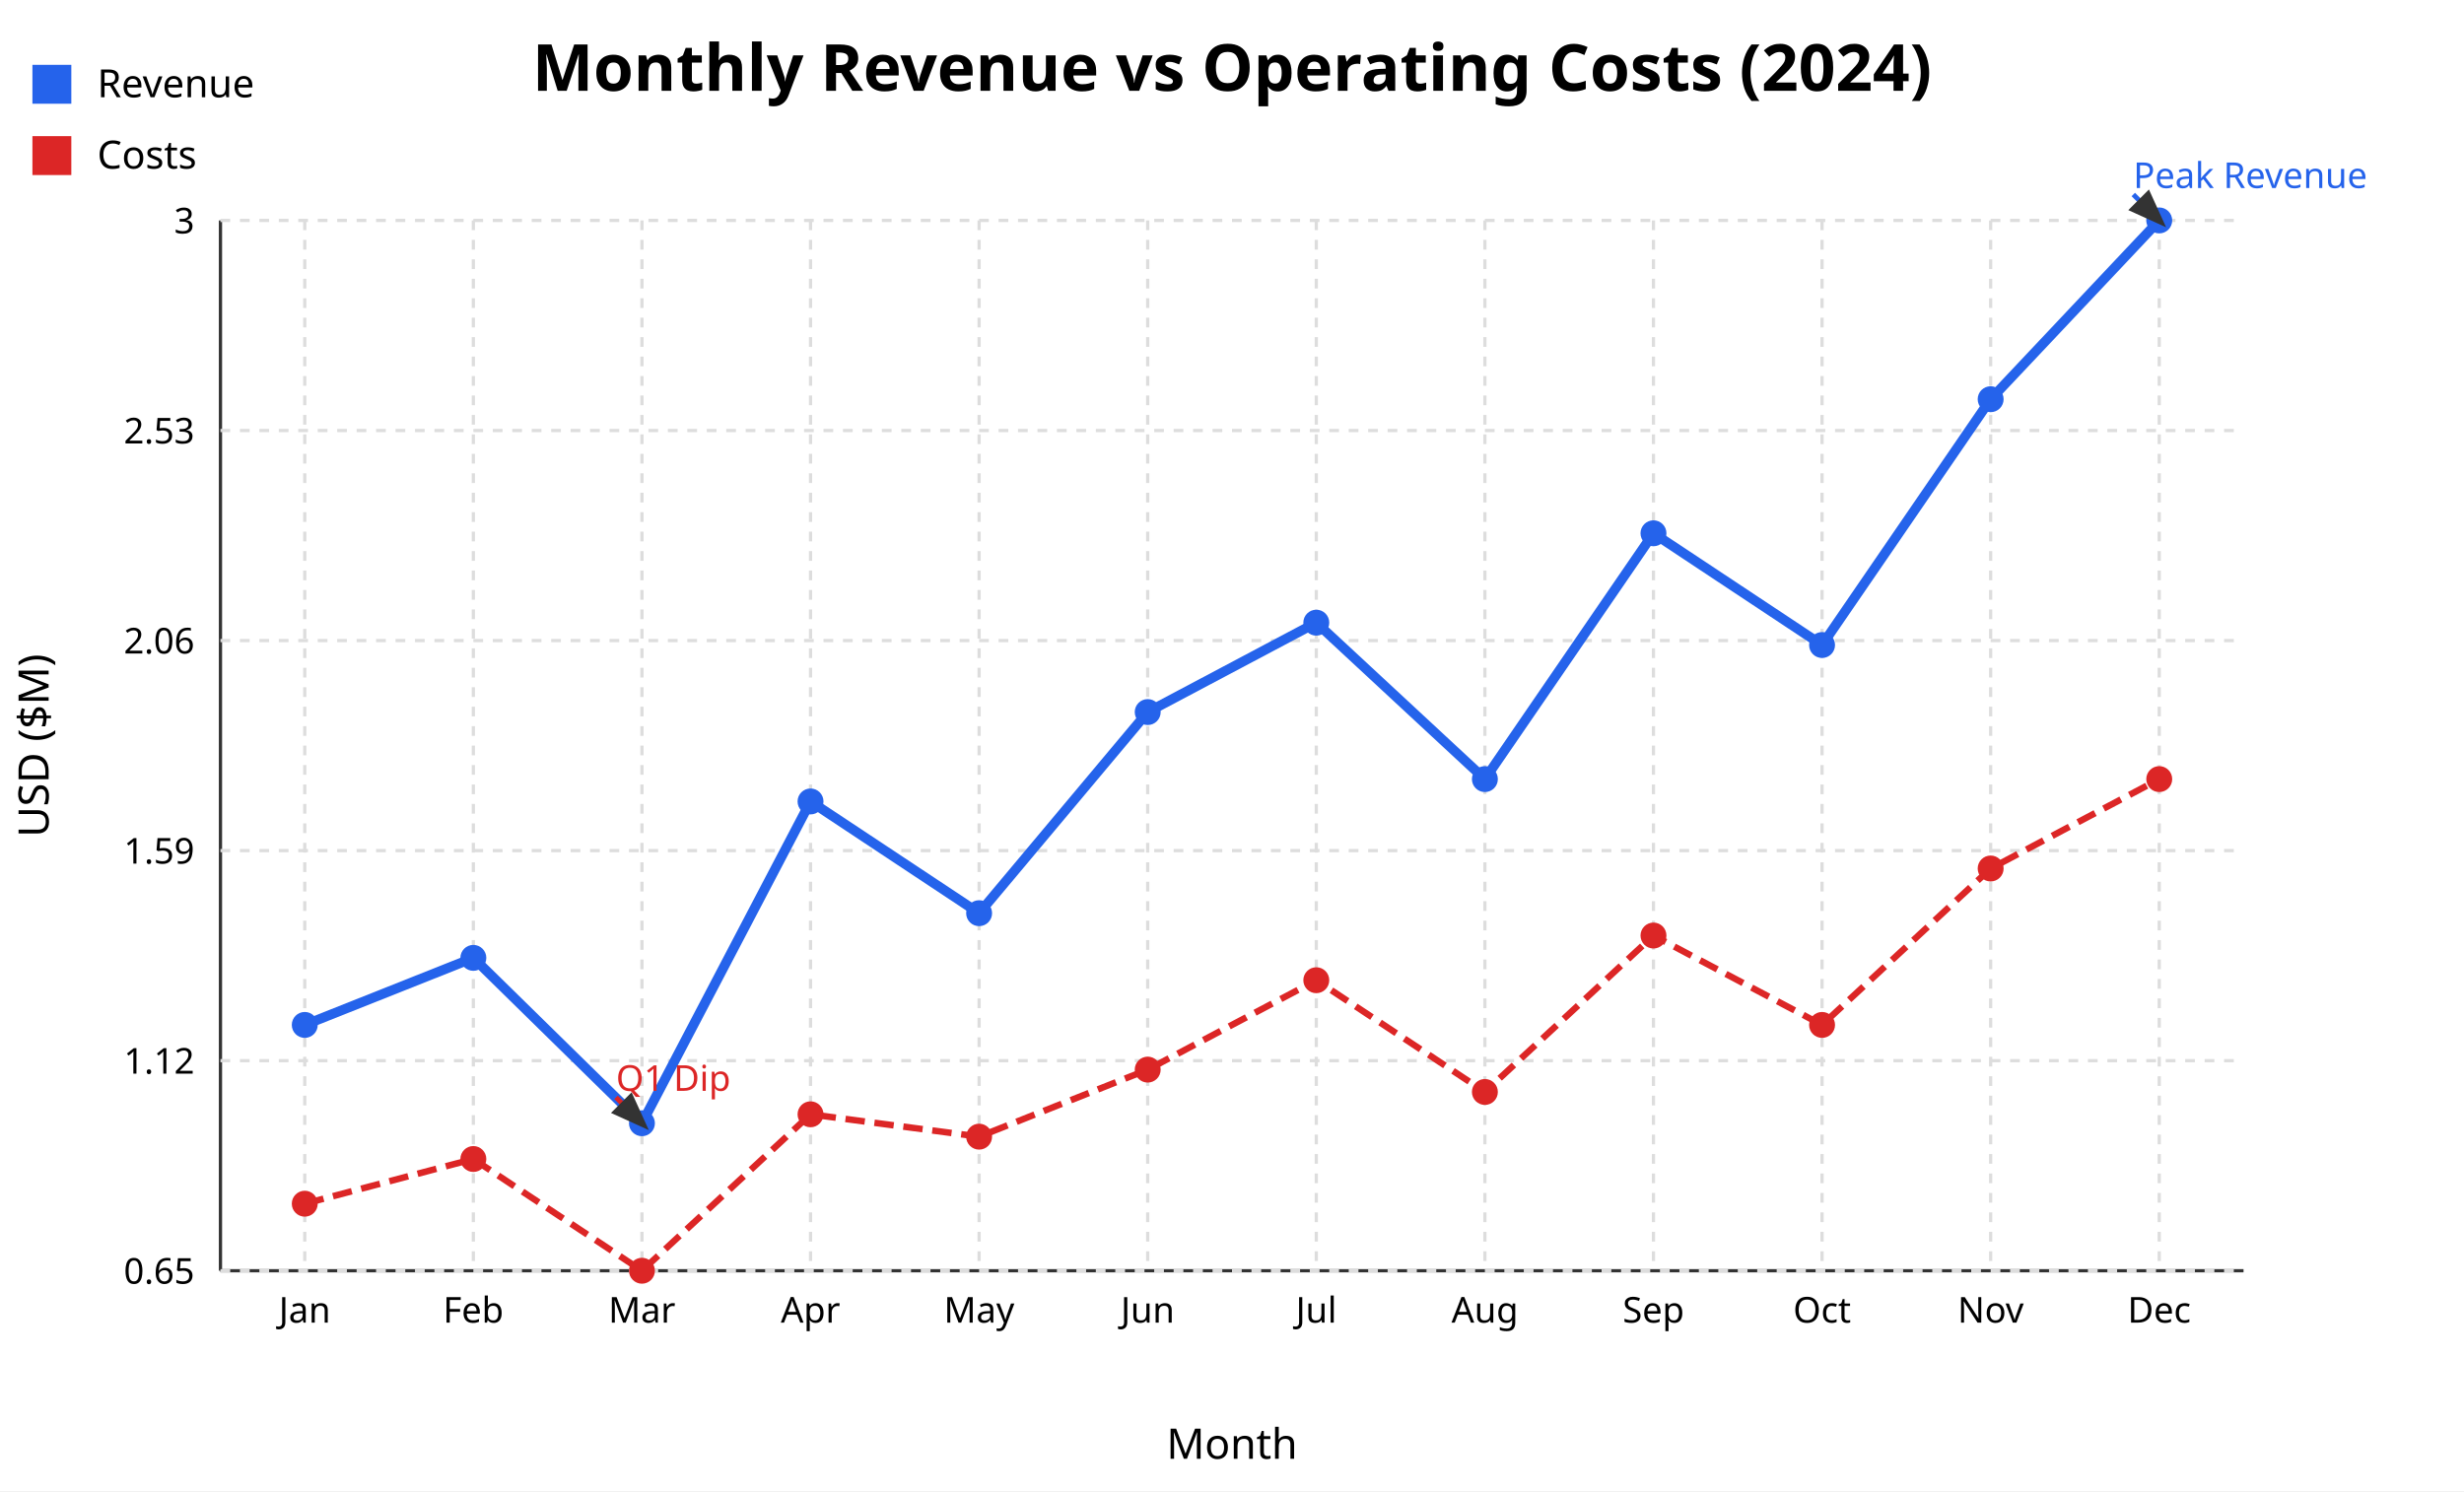
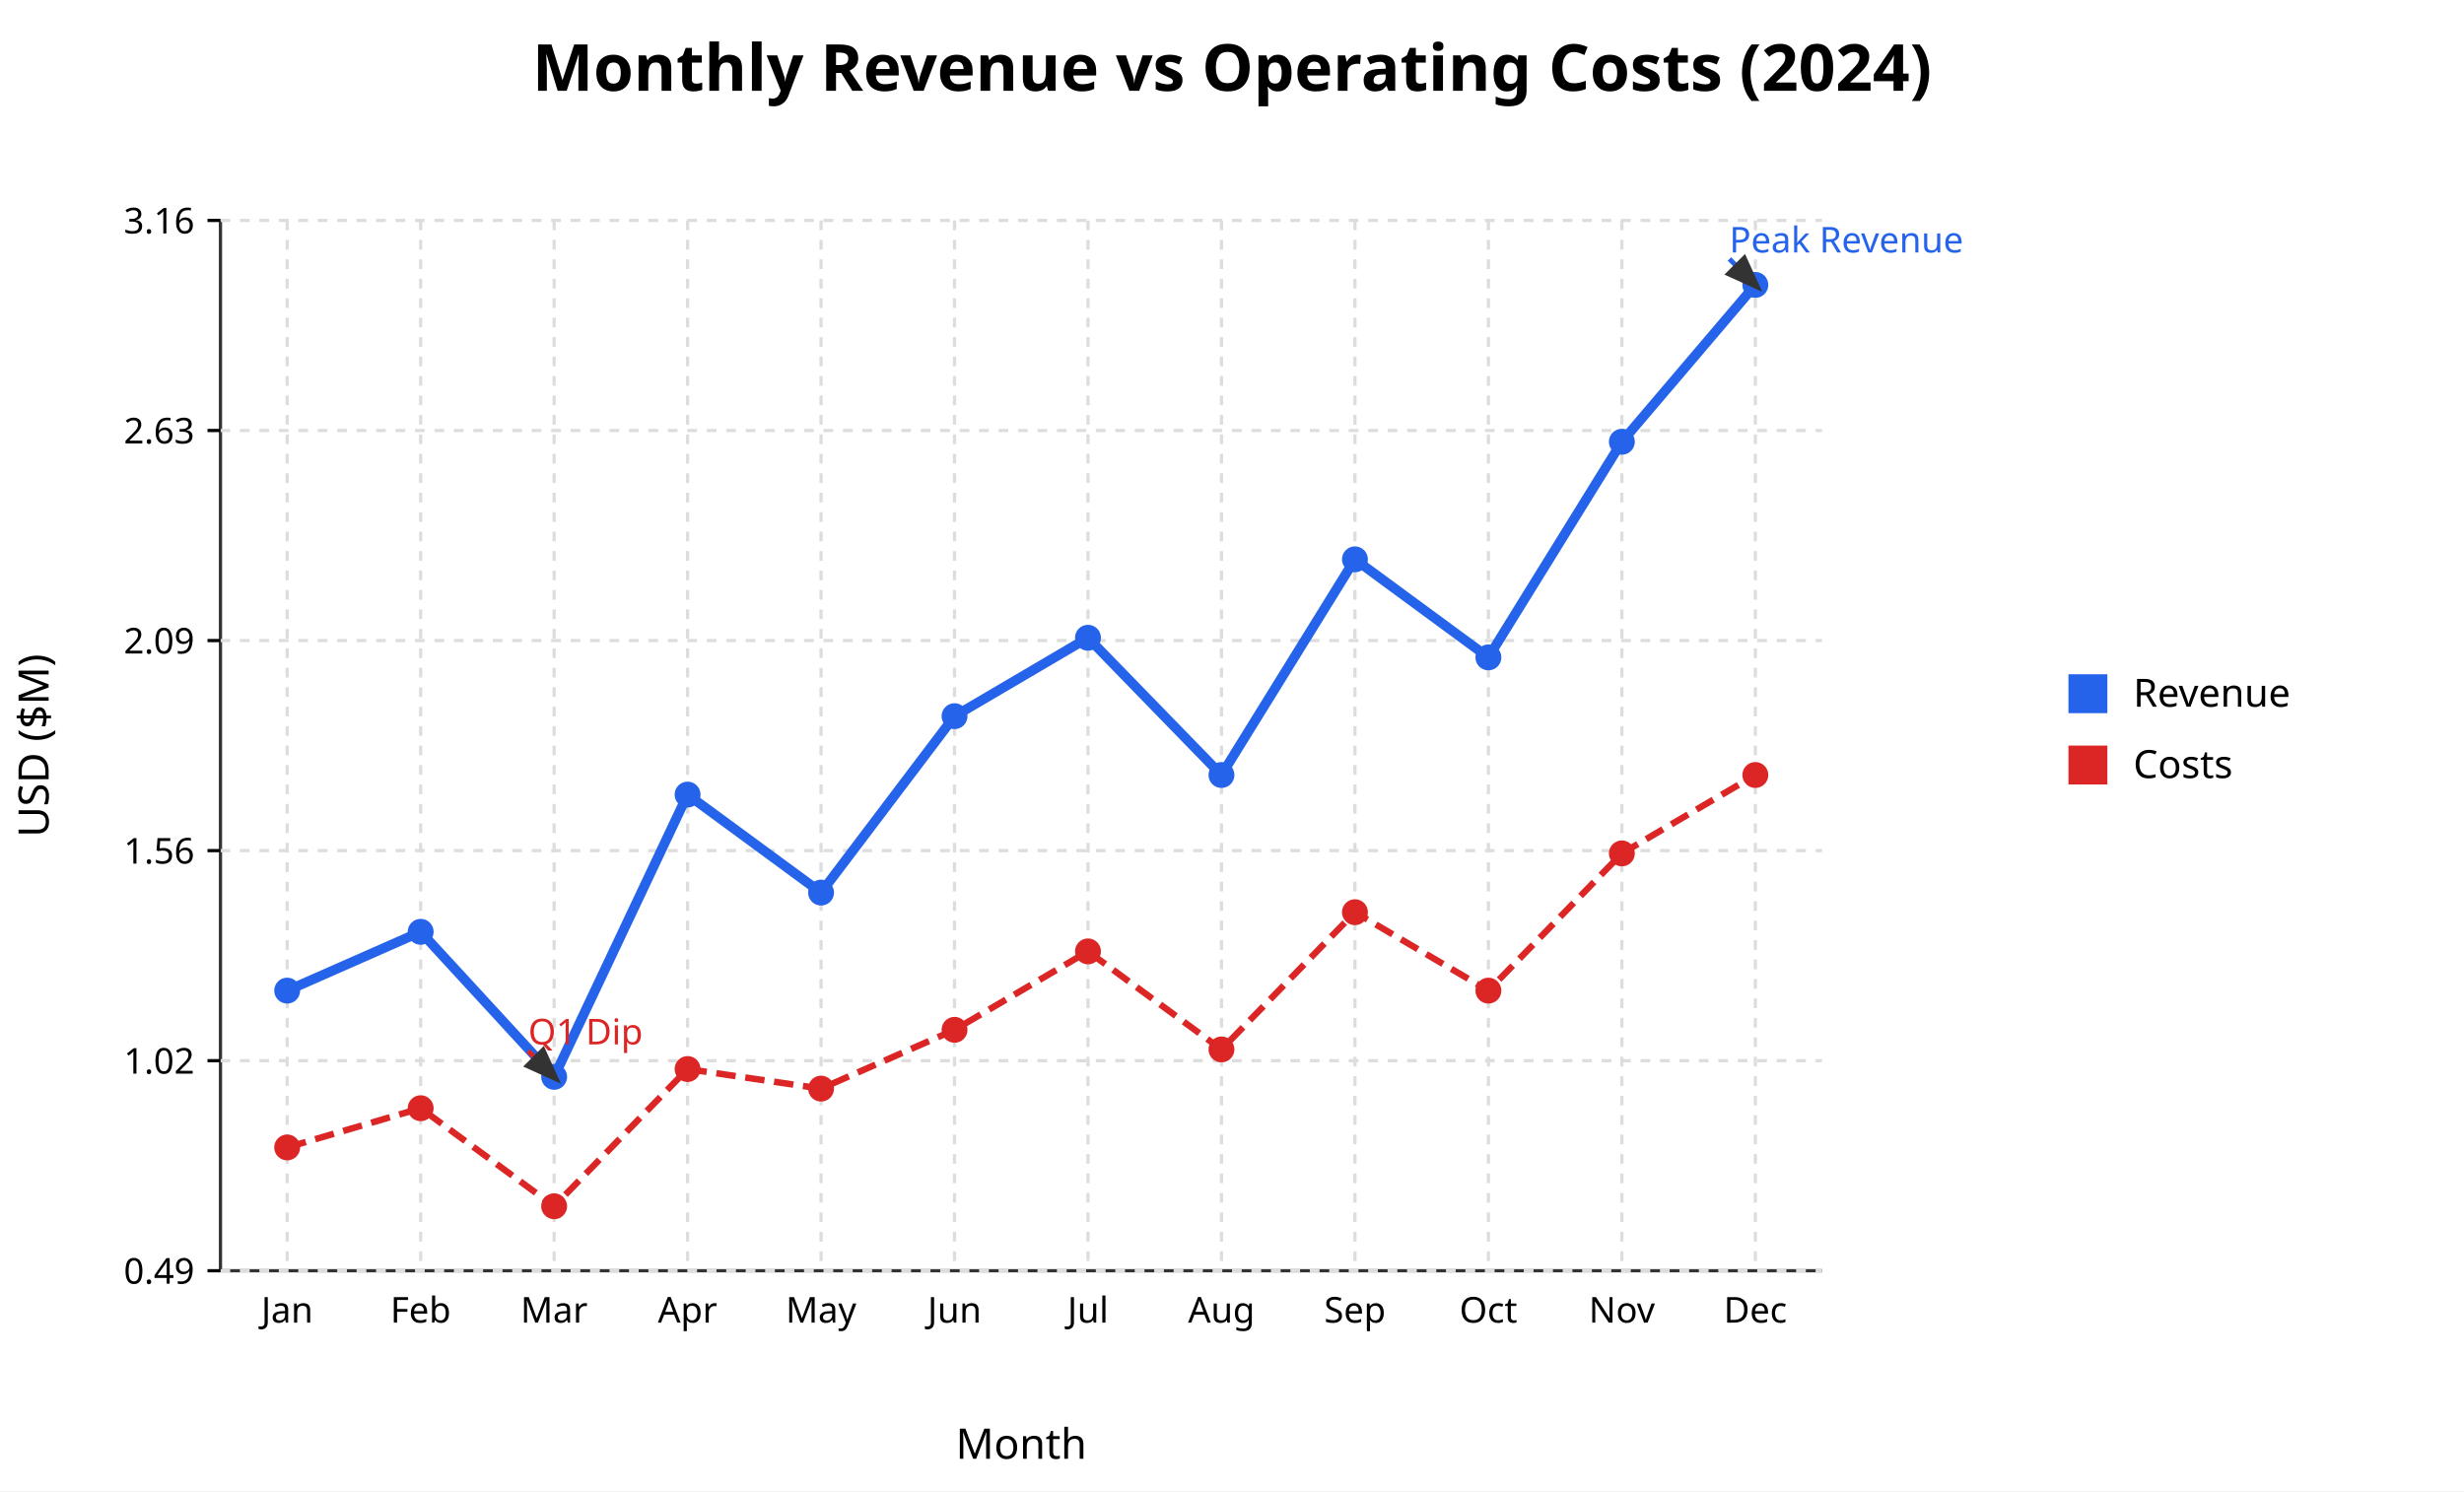
- <svg xmlns="http://www.w3.org/2000/svg" role="img" focusable="false" aria-labelledby="glyphx-chart-22-title glyphx-chart-22-desc" id="glyphx-chart-22" data-glyphx="true" width="760" height="460" viewBox="0 0 760 460">
+ <svg xmlns="http://www.w3.org/2000/svg" role="img" focusable="false" aria-labelledby="glyphx-chart-86285eefba8a-title glyphx-chart-86285eefba8a-desc" id="glyphx-chart-86285eefba8a" data-glyphx="true" width="760" height="460" viewBox="0 0 760 460">
  <defs>
-     <marker id="arrow" markerWidth="8" markerHeight="8" refX="6" refY="3" orient="auto">
+     <marker id="glyphx-arrow-e7ff588b" markerWidth="8" markerHeight="8" refX="6" refY="3" orient="auto">
      <path d="M0,0 L0,6 L8,3 z" fill="#333" />
    </marker>
  </defs>
  <rect width="760" height="460" fill="#ffffff" />
  <text x="380" y="28" text-anchor="middle" font-size="20" font-weight="bold" font-family="sans-serif" fill="#000000">Monthly Revenue vs Operating Costs  (2024)</text>
-   <line x1="68" y1="392" x2="692" y2="392" stroke="#333" />
+   <line x1="68" y1="392" x2="562" y2="392" stroke="#333" />
  <line x1="68" y1="68" x2="68" y2="392" stroke="#333" />
-   <text x="380" y="450" text-anchor="middle" font-size="13" font-family="sans-serif" fill="#000000">Month</text>
+   <text x="315" y="450" text-anchor="middle" font-size="13" font-family="sans-serif" fill="#000000">Month</text>
  <text x="15" y="230" text-anchor="middle" font-size="13" font-family="sans-serif" fill="#000000" transform="rotate(-90, 15, 230)">USD ($M)</text>
-   <line x1="68" x2="692" y1="392.0" y2="392.0" stroke="#ddd" stroke-dasharray="3,3" />
-   <text x="60" y="396.0" text-anchor="end" font-size="11" font-family="sans-serif" fill="#000000">0.65</text>
-   <line x1="68" x2="692" y1="327.2" y2="327.2" stroke="#ddd" stroke-dasharray="3,3" />
-   <text x="60" y="331.2" text-anchor="end" font-size="11" font-family="sans-serif" fill="#000000">1.12</text>
-   <line x1="68" x2="692" y1="262.4" y2="262.4" stroke="#ddd" stroke-dasharray="3,3" />
-   <text x="60" y="266.4" text-anchor="end" font-size="11" font-family="sans-serif" fill="#000000">1.59</text>
-   <line x1="68" x2="692" y1="197.6" y2="197.6" stroke="#ddd" stroke-dasharray="3,3" />
-   <text x="60" y="201.6" text-anchor="end" font-size="11" font-family="sans-serif" fill="#000000">2.06</text>
-   <line x1="68" x2="692" y1="132.8" y2="132.8" stroke="#ddd" stroke-dasharray="3,3" />
-   <text x="60" y="136.8" text-anchor="end" font-size="11" font-family="sans-serif" fill="#000000">2.53</text>
-   <line x1="68" x2="692" y1="68.0" y2="68.0" stroke="#ddd" stroke-dasharray="3,3" />
-   <text x="60" y="72.0" text-anchor="end" font-size="11" font-family="sans-serif" fill="#000000">3</text>
-   <line y1="68" y2="392" x1="94.0" x2="94.0" stroke="#ddd" stroke-dasharray="3,3" />
-   <text x="94.0" y="408" text-anchor="middle" font-size="11" font-family="sans-serif" fill="#000000">Jan</text>
-   <line y1="68" y2="392" x1="146.0" x2="146.0" stroke="#ddd" stroke-dasharray="3,3" />
-   <text x="146.0" y="408" text-anchor="middle" font-size="11" font-family="sans-serif" fill="#000000">Feb</text>
-   <line y1="68" y2="392" x1="198.0" x2="198.0" stroke="#ddd" stroke-dasharray="3,3" />
-   <text x="198.0" y="408" text-anchor="middle" font-size="11" font-family="sans-serif" fill="#000000">Mar</text>
-   <line y1="68" y2="392" x1="250.0" x2="250.0" stroke="#ddd" stroke-dasharray="3,3" />
-   <text x="250.0" y="408" text-anchor="middle" font-size="11" font-family="sans-serif" fill="#000000">Apr</text>
-   <line y1="68" y2="392" x1="302.0" x2="302.0" stroke="#ddd" stroke-dasharray="3,3" />
-   <text x="302.0" y="408" text-anchor="middle" font-size="11" font-family="sans-serif" fill="#000000">May</text>
-   <line y1="68" y2="392" x1="354.0" x2="354.0" stroke="#ddd" stroke-dasharray="3,3" />
-   <text x="354.0" y="408" text-anchor="middle" font-size="11" font-family="sans-serif" fill="#000000">Jun</text>
-   <line y1="68" y2="392" x1="406.0" x2="406.0" stroke="#ddd" stroke-dasharray="3,3" />
-   <text x="406.0" y="408" text-anchor="middle" font-size="11" font-family="sans-serif" fill="#000000">Jul</text>
-   <line y1="68" y2="392" x1="458.0" x2="458.0" stroke="#ddd" stroke-dasharray="3,3" />
-   <text x="458.0" y="408" text-anchor="middle" font-size="11" font-family="sans-serif" fill="#000000">Aug</text>
-   <line y1="68" y2="392" x1="510.0" x2="510.0" stroke="#ddd" stroke-dasharray="3,3" />
-   <text x="510.0" y="408" text-anchor="middle" font-size="11" font-family="sans-serif" fill="#000000">Sep</text>
-   <line y1="68" y2="392" x1="562.0" x2="562.0" stroke="#ddd" stroke-dasharray="3,3" />
-   <text x="562.0" y="408" text-anchor="middle" font-size="11" font-family="sans-serif" fill="#000000">Oct</text>
-   <line y1="68" y2="392" x1="614.0" x2="614.0" stroke="#ddd" stroke-dasharray="3,3" />
-   <text x="614.0" y="408" text-anchor="middle" font-size="11" font-family="sans-serif" fill="#000000">Nov</text>
-   <line y1="68" y2="392" x1="666.0" x2="666.0" stroke="#ddd" stroke-dasharray="3,3" />
-   <text x="666.0" y="408" text-anchor="middle" font-size="11" font-family="sans-serif" fill="#000000">Dec</text>
-   <polyline class="series-85088" fill="none" stroke="#2563eb" stroke-width="3" stroke-dasharray="" points="94.0,316.17 146.0,295.489 198.0,346.502 250.0,247.234 302.0,281.702 354.0,219.66 406.0,192.085 458.0,240.34 510.0,164.511 562.0,198.979 614.0,123.149 666.0,68.0" />
-   <circle class="glyphx-point series-85088" tabindex="0" role="graphics-symbol" cx="94.0" cy="316.17" r="4" fill="#2563eb" data-x="0.5" data-y="1.2" data-label="Revenue" />
-   <circle class="glyphx-point series-85088" tabindex="0" role="graphics-symbol" cx="146.0" cy="295.489" r="4" fill="#2563eb" data-x="1.5" data-y="1.35" data-label="Revenue" />
-   <circle class="glyphx-point series-85088" tabindex="0" role="graphics-symbol" cx="198.0" cy="346.502" r="4" fill="#2563eb" data-x="2.5" data-y="0.98" data-label="Revenue" />
-   <circle class="glyphx-point series-85088" tabindex="0" role="graphics-symbol" cx="250.0" cy="247.234" r="4" fill="#2563eb" data-x="3.5" data-y="1.7" data-label="Revenue" />
-   <circle class="glyphx-point series-85088" tabindex="0" role="graphics-symbol" cx="302.0" cy="281.702" r="4" fill="#2563eb" data-x="4.5" data-y="1.45" data-label="Revenue" />
-   <circle class="glyphx-point series-85088" tabindex="0" role="graphics-symbol" cx="354.0" cy="219.66" r="4" fill="#2563eb" data-x="5.5" data-y="1.9" data-label="Revenue" />
-   <circle class="glyphx-point series-85088" tabindex="0" role="graphics-symbol" cx="406.0" cy="192.085" r="4" fill="#2563eb" data-x="6.5" data-y="2.1" data-label="Revenue" />
-   <circle class="glyphx-point series-85088" tabindex="0" role="graphics-symbol" cx="458.0" cy="240.34" r="4" fill="#2563eb" data-x="7.5" data-y="1.75" data-label="Revenue" />
-   <circle class="glyphx-point series-85088" tabindex="0" role="graphics-symbol" cx="510.0" cy="164.511" r="4" fill="#2563eb" data-x="8.5" data-y="2.3" data-label="Revenue" />
-   <circle class="glyphx-point series-85088" tabindex="0" role="graphics-symbol" cx="562.0" cy="198.979" r="4" fill="#2563eb" data-x="9.5" data-y="2.05" data-label="Revenue" />
-   <circle class="glyphx-point series-85088" tabindex="0" role="graphics-symbol" cx="614.0" cy="123.149" r="4" fill="#2563eb" data-x="10.5" data-y="2.6" data-label="Revenue" />
-   <circle class="glyphx-point series-85088" tabindex="0" role="graphics-symbol" cx="666.0" cy="68.0" r="4" fill="#2563eb" data-x="11.5" data-y="3.0" data-label="Revenue" />
-   <polyline class="series-85136" fill="none" stroke="#dc2626" stroke-width="2" stroke-dasharray="6,3" points="94.0,371.319 146.0,357.532 198.0,392.0 250.0,343.745 302.0,350.638 354.0,329.957 406.0,302.383 458.0,336.851 510.0,288.596 562.0,316.17 614.0,267.915 666.0,240.34" />
-   <circle class="glyphx-point series-85136" tabindex="0" role="graphics-symbol" cx="94.0" cy="371.319" r="4" fill="#dc2626" data-x="0.5" data-y="0.8" data-label="Costs" />
-   <circle class="glyphx-point series-85136" tabindex="0" role="graphics-symbol" cx="146.0" cy="357.532" r="4" fill="#dc2626" data-x="1.5" data-y="0.9" data-label="Costs" />
-   <circle class="glyphx-point series-85136" tabindex="0" role="graphics-symbol" cx="198.0" cy="392.0" r="4" fill="#dc2626" data-x="2.5" data-y="0.65" data-label="Costs" />
-   <circle class="glyphx-point series-85136" tabindex="0" role="graphics-symbol" cx="250.0" cy="343.745" r="4" fill="#dc2626" data-x="3.5" data-y="1.0" data-label="Costs" />
-   <circle class="glyphx-point series-85136" tabindex="0" role="graphics-symbol" cx="302.0" cy="350.638" r="4" fill="#dc2626" data-x="4.5" data-y="0.95" data-label="Costs" />
-   <circle class="glyphx-point series-85136" tabindex="0" role="graphics-symbol" cx="354.0" cy="329.957" r="4" fill="#dc2626" data-x="5.5" data-y="1.1" data-label="Costs" />
-   <circle class="glyphx-point series-85136" tabindex="0" role="graphics-symbol" cx="406.0" cy="302.383" r="4" fill="#dc2626" data-x="6.5" data-y="1.3" data-label="Costs" />
-   <circle class="glyphx-point series-85136" tabindex="0" role="graphics-symbol" cx="458.0" cy="336.851" r="4" fill="#dc2626" data-x="7.5" data-y="1.05" data-label="Costs" />
-   <circle class="glyphx-point series-85136" tabindex="0" role="graphics-symbol" cx="510.0" cy="288.596" r="4" fill="#dc2626" data-x="8.5" data-y="1.4" data-label="Costs" />
-   <circle class="glyphx-point series-85136" tabindex="0" role="graphics-symbol" cx="562.0" cy="316.17" r="4" fill="#dc2626" data-x="9.5" data-y="1.2" data-label="Costs" />
-   <circle class="glyphx-point series-85136" tabindex="0" role="graphics-symbol" cx="614.0" cy="267.915" r="4" fill="#dc2626" data-x="10.5" data-y="1.55" data-label="Costs" />
-   <circle class="glyphx-point series-85136" tabindex="0" role="graphics-symbol" cx="666.0" cy="240.34" r="4" fill="#dc2626" data-x="11.5" data-y="1.75" data-label="Costs" />
-   <line x1="658.0" y1="60.0" x2="666.0" y2="68.0" stroke="#2563eb" stroke-width="1.5" marker-end="url(#arrow)" />
-   <text x="658.0" y="58.0" text-anchor="start" font-size="11" font-family="sans-serif" fill="#2563eb">Peak Revenue</text>
-   <line x1="190.0" y1="338.502" x2="198.0" y2="346.502" stroke="#dc2626" stroke-width="1.5" marker-end="url(#arrow)" />
-   <text x="190.0" y="336.502" text-anchor="start" font-size="11" font-family="sans-serif" fill="#dc2626">Q1 Dip</text>
+   <line x1="68" x2="562" y1="392.0" y2="392.0" stroke="#ddd" stroke-dasharray="3,3" />
+   <line x1="64.0" x2="68" y1="392.0" y2="392.0" stroke="#000000" stroke-width="1" />
+   <text x="60.0" y="396.0" text-anchor="end" font-size="11" font-family="sans-serif" fill="#000000">0.49</text>
+   <line x1="68" x2="562" y1="327.2" y2="327.2" stroke="#ddd" stroke-dasharray="3,3" />
+   <line x1="64.0" x2="68" y1="327.2" y2="327.2" stroke="#000000" stroke-width="1" />
+   <text x="60.0" y="331.2" text-anchor="end" font-size="11" font-family="sans-serif" fill="#000000">1.02</text>
+   <line x1="68" x2="562" y1="262.4" y2="262.4" stroke="#ddd" stroke-dasharray="3,3" />
+   <line x1="64.0" x2="68" y1="262.4" y2="262.4" stroke="#000000" stroke-width="1" />
+   <text x="60.0" y="266.4" text-anchor="end" font-size="11" font-family="sans-serif" fill="#000000">1.56</text>
+   <line x1="68" x2="562" y1="197.6" y2="197.6" stroke="#ddd" stroke-dasharray="3,3" />
+   <line x1="64.0" x2="68" y1="197.6" y2="197.6" stroke="#000000" stroke-width="1" />
+   <text x="60.0" y="201.6" text-anchor="end" font-size="11" font-family="sans-serif" fill="#000000">2.09</text>
+   <line x1="68" x2="562" y1="132.8" y2="132.8" stroke="#ddd" stroke-dasharray="3,3" />
+   <line x1="64.0" x2="68" y1="132.8" y2="132.8" stroke="#000000" stroke-width="1" />
+   <text x="60.0" y="136.8" text-anchor="end" font-size="11" font-family="sans-serif" fill="#000000">2.63</text>
+   <line x1="68" x2="562" y1="68.0" y2="68.0" stroke="#ddd" stroke-dasharray="3,3" />
+   <line x1="64.0" x2="68" y1="68.0" y2="68.0" stroke="#000000" stroke-width="1" />
+   <text x="60.0" y="72.0" text-anchor="end" font-size="11" font-family="sans-serif" fill="#000000">3.16</text>
+   <line y1="68" y2="392" x1="88.58" x2="88.58" stroke="#ddd" stroke-dasharray="3,3" />
+   <text x="88.58" y="408" text-anchor="middle" font-size="11" font-family="sans-serif" fill="#000000">Jan</text>
+   <line y1="68" y2="392" x1="129.75" x2="129.75" stroke="#ddd" stroke-dasharray="3,3" />
+   <text x="129.75" y="408" text-anchor="middle" font-size="11" font-family="sans-serif" fill="#000000">Feb</text>
+   <line y1="68" y2="392" x1="170.92" x2="170.92" stroke="#ddd" stroke-dasharray="3,3" />
+   <text x="170.92" y="408" text-anchor="middle" font-size="11" font-family="sans-serif" fill="#000000">Mar</text>
+   <line y1="68" y2="392" x1="212.08" x2="212.08" stroke="#ddd" stroke-dasharray="3,3" />
+   <text x="212.08" y="408" text-anchor="middle" font-size="11" font-family="sans-serif" fill="#000000">Apr</text>
+   <line y1="68" y2="392" x1="253.25" x2="253.25" stroke="#ddd" stroke-dasharray="3,3" />
+   <text x="253.25" y="408" text-anchor="middle" font-size="11" font-family="sans-serif" fill="#000000">May</text>
+   <line y1="68" y2="392" x1="294.42" x2="294.42" stroke="#ddd" stroke-dasharray="3,3" />
+   <text x="294.42" y="408" text-anchor="middle" font-size="11" font-family="sans-serif" fill="#000000">Jun</text>
+   <line y1="68" y2="392" x1="335.58" x2="335.58" stroke="#ddd" stroke-dasharray="3,3" />
+   <text x="335.58" y="408" text-anchor="middle" font-size="11" font-family="sans-serif" fill="#000000">Jul</text>
+   <line y1="68" y2="392" x1="376.75" x2="376.75" stroke="#ddd" stroke-dasharray="3,3" />
+   <text x="376.75" y="408" text-anchor="middle" font-size="11" font-family="sans-serif" fill="#000000">Aug</text>
+   <line y1="68" y2="392" x1="417.92" x2="417.92" stroke="#ddd" stroke-dasharray="3,3" />
+   <text x="417.92" y="408" text-anchor="middle" font-size="11" font-family="sans-serif" fill="#000000">Sep</text>
+   <line y1="68" y2="392" x1="459.08" x2="459.08" stroke="#ddd" stroke-dasharray="3,3" />
+   <text x="459.08" y="408" text-anchor="middle" font-size="11" font-family="sans-serif" fill="#000000">Oct</text>
+   <line y1="68" y2="392" x1="500.25" x2="500.25" stroke="#ddd" stroke-dasharray="3,3" />
+   <text x="500.25" y="408" text-anchor="middle" font-size="11" font-family="sans-serif" fill="#000000">Nov</text>
+   <line y1="68" y2="392" x1="541.42" x2="541.42" stroke="#ddd" stroke-dasharray="3,3" />
+   <text x="541.42" y="408" text-anchor="middle" font-size="11" font-family="sans-serif" fill="#000000">Dec</text>
+   <polyline class="series-1574c900" fill="none" stroke="#2563eb" stroke-width="3" stroke-dasharray="" points="88.58,305.59 129.75,287.45 170.92,332.19 212.08,245.12 253.25,275.35 294.42,220.93 335.58,196.74 376.75,239.07 417.92,172.55 459.08,202.79 500.25,136.27 541.42,87.89" />
+   <circle class="glyphx-point series-1574c900" tabindex="0" role="graphics-symbol" cx="88.58" cy="305.59" r="4" fill="#2563eb" data-x="0.5" data-y="1.2" data-label="Revenue" />
+   <circle class="glyphx-point series-1574c900" tabindex="0" role="graphics-symbol" cx="129.75" cy="287.45" r="4" fill="#2563eb" data-x="1.5" data-y="1.35" data-label="Revenue" />
+   <circle class="glyphx-point series-1574c900" tabindex="0" role="graphics-symbol" cx="170.92" cy="332.19" r="4" fill="#2563eb" data-x="2.5" data-y="0.98" data-label="Revenue" />
+   <circle class="glyphx-point series-1574c900" tabindex="0" role="graphics-symbol" cx="212.08" cy="245.12" r="4" fill="#2563eb" data-x="3.5" data-y="1.7" data-label="Revenue" />
+   <circle class="glyphx-point series-1574c900" tabindex="0" role="graphics-symbol" cx="253.25" cy="275.35" r="4" fill="#2563eb" data-x="4.5" data-y="1.45" data-label="Revenue" />
+   <circle class="glyphx-point series-1574c900" tabindex="0" role="graphics-symbol" cx="294.42" cy="220.93" r="4" fill="#2563eb" data-x="5.5" data-y="1.9" data-label="Revenue" />
+   <circle class="glyphx-point series-1574c900" tabindex="0" role="graphics-symbol" cx="335.58" cy="196.74" r="4" fill="#2563eb" data-x="6.5" data-y="2.1" data-label="Revenue" />
+   <circle class="glyphx-point series-1574c900" tabindex="0" role="graphics-symbol" cx="376.75" cy="239.07" r="4" fill="#2563eb" data-x="7.5" data-y="1.75" data-label="Revenue" />
+   <circle class="glyphx-point series-1574c900" tabindex="0" role="graphics-symbol" cx="417.92" cy="172.55" r="4" fill="#2563eb" data-x="8.5" data-y="2.3" data-label="Revenue" />
+   <circle class="glyphx-point series-1574c900" tabindex="0" role="graphics-symbol" cx="459.08" cy="202.79" r="4" fill="#2563eb" data-x="9.5" data-y="2.05" data-label="Revenue" />
+   <circle class="glyphx-point series-1574c900" tabindex="0" role="graphics-symbol" cx="500.25" cy="136.27" r="4" fill="#2563eb" data-x="10.5" data-y="2.6" data-label="Revenue" />
+   <circle class="glyphx-point series-1574c900" tabindex="0" role="graphics-symbol" cx="541.42" cy="87.89" r="4" fill="#2563eb" data-x="11.5" data-y="3.0" data-label="Revenue" />
+   <polyline class="series-b6d7bc37" fill="none" stroke="#dc2626" stroke-width="2" stroke-dasharray="6,3" points="88.58,353.96 129.75,341.87 170.92,372.11 212.08,329.78 253.25,335.82 294.42,317.68 335.58,293.49 376.75,323.73 417.92,281.4 459.08,305.59 500.25,263.26 541.42,239.07" />
+   <circle class="glyphx-point series-b6d7bc37" tabindex="0" role="graphics-symbol" cx="88.58" cy="353.96" r="4" fill="#dc2626" data-x="0.5" data-y="0.8" data-label="Costs" />
+   <circle class="glyphx-point series-b6d7bc37" tabindex="0" role="graphics-symbol" cx="129.75" cy="341.87" r="4" fill="#dc2626" data-x="1.5" data-y="0.9" data-label="Costs" />
+   <circle class="glyphx-point series-b6d7bc37" tabindex="0" role="graphics-symbol" cx="170.92" cy="372.11" r="4" fill="#dc2626" data-x="2.5" data-y="0.65" data-label="Costs" />
+   <circle class="glyphx-point series-b6d7bc37" tabindex="0" role="graphics-symbol" cx="212.08" cy="329.78" r="4" fill="#dc2626" data-x="3.5" data-y="1.0" data-label="Costs" />
+   <circle class="glyphx-point series-b6d7bc37" tabindex="0" role="graphics-symbol" cx="253.25" cy="335.82" r="4" fill="#dc2626" data-x="4.5" data-y="0.95" data-label="Costs" />
+   <circle class="glyphx-point series-b6d7bc37" tabindex="0" role="graphics-symbol" cx="294.42" cy="317.68" r="4" fill="#dc2626" data-x="5.5" data-y="1.1" data-label="Costs" />
+   <circle class="glyphx-point series-b6d7bc37" tabindex="0" role="graphics-symbol" cx="335.58" cy="293.49" r="4" fill="#dc2626" data-x="6.5" data-y="1.3" data-label="Costs" />
+   <circle class="glyphx-point series-b6d7bc37" tabindex="0" role="graphics-symbol" cx="376.75" cy="323.73" r="4" fill="#dc2626" data-x="7.5" data-y="1.05" data-label="Costs" />
+   <circle class="glyphx-point series-b6d7bc37" tabindex="0" role="graphics-symbol" cx="417.92" cy="281.4" r="4" fill="#dc2626" data-x="8.5" data-y="1.4" data-label="Costs" />
+   <circle class="glyphx-point series-b6d7bc37" tabindex="0" role="graphics-symbol" cx="459.08" cy="305.59" r="4" fill="#dc2626" data-x="9.5" data-y="1.2" data-label="Costs" />
+   <circle class="glyphx-point series-b6d7bc37" tabindex="0" role="graphics-symbol" cx="500.25" cy="263.26" r="4" fill="#dc2626" data-x="10.5" data-y="1.55" data-label="Costs" />
+   <circle class="glyphx-point series-b6d7bc37" tabindex="0" role="graphics-symbol" cx="541.42" cy="239.07" r="4" fill="#dc2626" data-x="11.5" data-y="1.75" data-label="Costs" />
+   <line x1="533.42" y1="79.89" x2="541.42" y2="87.89" stroke="#2563eb" stroke-width="1.5" marker-end="url(#glyphx-arrow-e7ff588b)" />
+   <text x="533.42" y="77.89" text-anchor="start" font-size="11" font-family="sans-serif" fill="#2563eb">Peak Revenue</text>
+   <line x1="162.92" y1="324.19" x2="170.92" y2="332.19" stroke="#dc2626" stroke-width="1.5" marker-end="url(#glyphx-arrow-e7ff588b)" />
+   <text x="162.92" y="322.19" text-anchor="start" font-size="11" font-family="sans-serif" fill="#dc2626">Q1 Dip</text>
  <g class="glyphx-legend">
-     <rect x="10" y="20" width="12" height="12" fill="#2563eb" class="legend-icon" data-target="series-85088" />
-     <text x="30" y="30" font-size="12" font-family="sans-serif" fill="#000000" class="legend-label" data-target="series-85088">Revenue</text>
-     <rect x="10" y="42" width="12" height="12" fill="#dc2626" class="legend-icon" data-target="series-85136" />
-     <text x="30" y="52" font-size="12" font-family="sans-serif" fill="#000000" class="legend-label" data-target="series-85136">Costs</text>
+     <rect x="638" y="208" width="12" height="12" fill="#2563eb" class="legend-icon" data-target="series-1574c900" />
+     <text x="658" y="218" font-size="12" font-family="sans-serif" fill="#000000" class="legend-label" data-target="series-1574c900">Revenue</text>
+     <rect x="638" y="230" width="12" height="12" fill="#dc2626" class="legend-icon" data-target="series-b6d7bc37" />
+     <text x="658" y="240" font-size="12" font-family="sans-serif" fill="#000000" class="legend-label" data-target="series-b6d7bc37">Costs</text>
  </g>
</svg>
